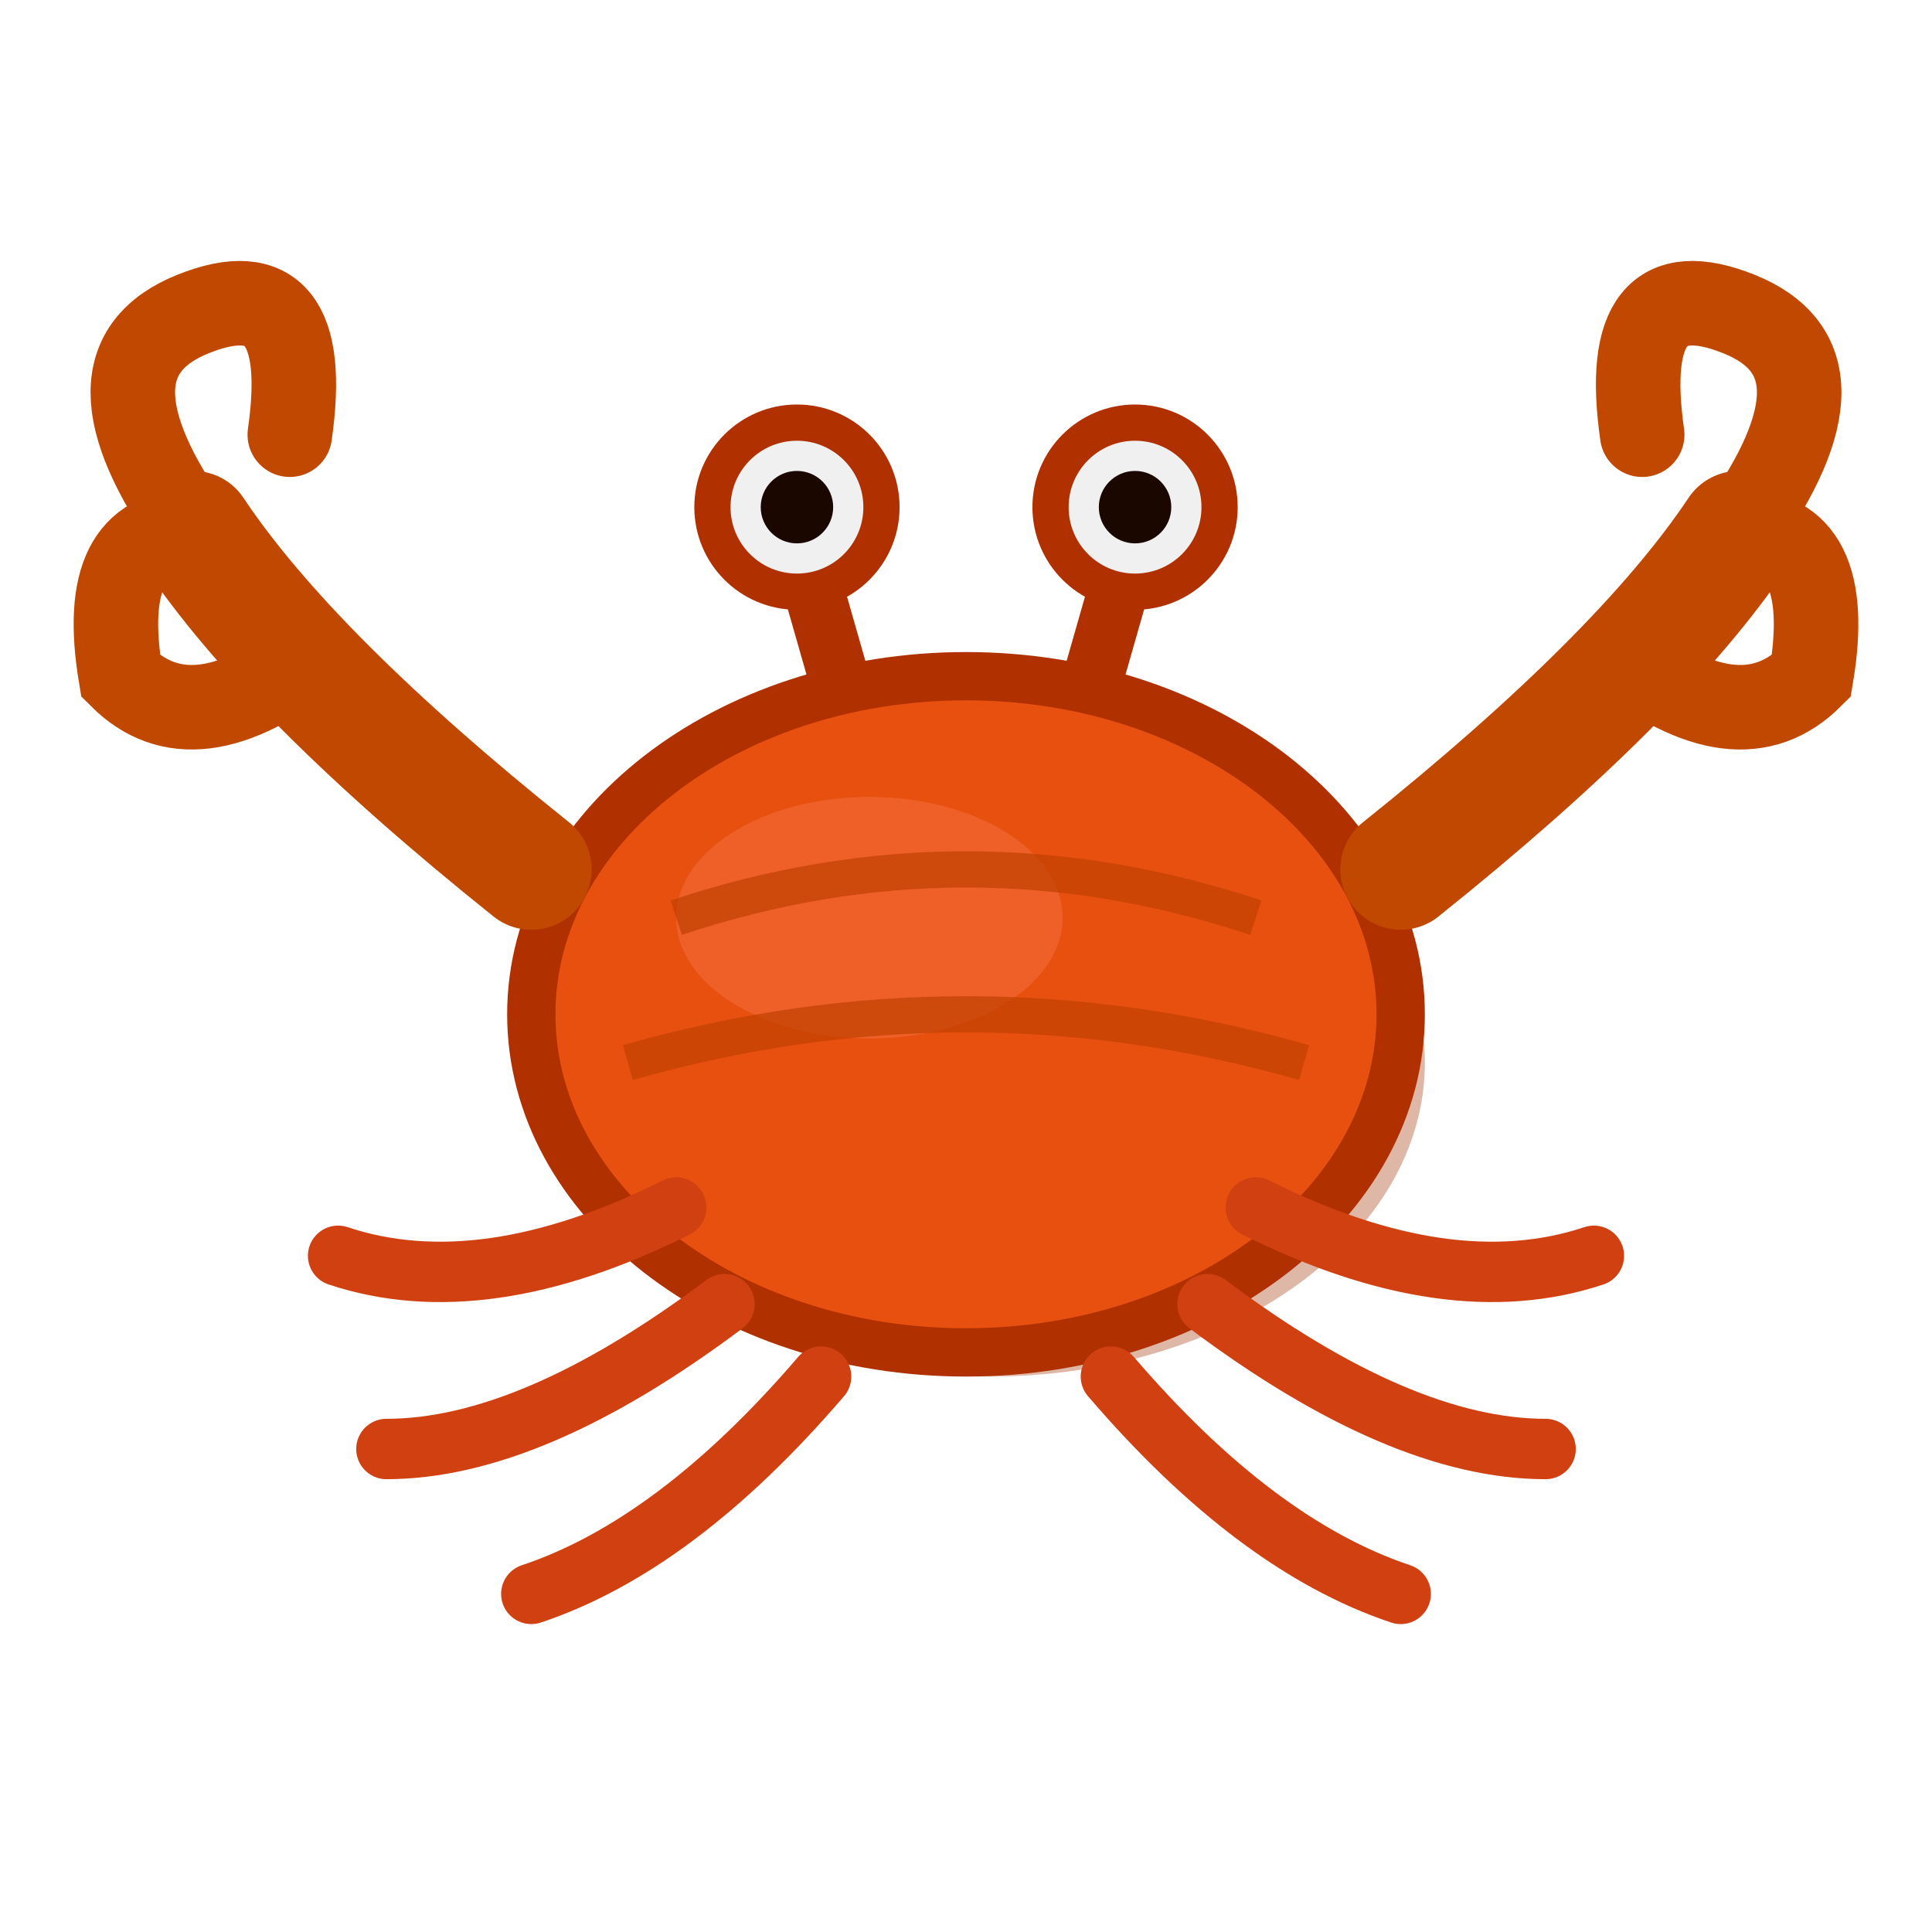
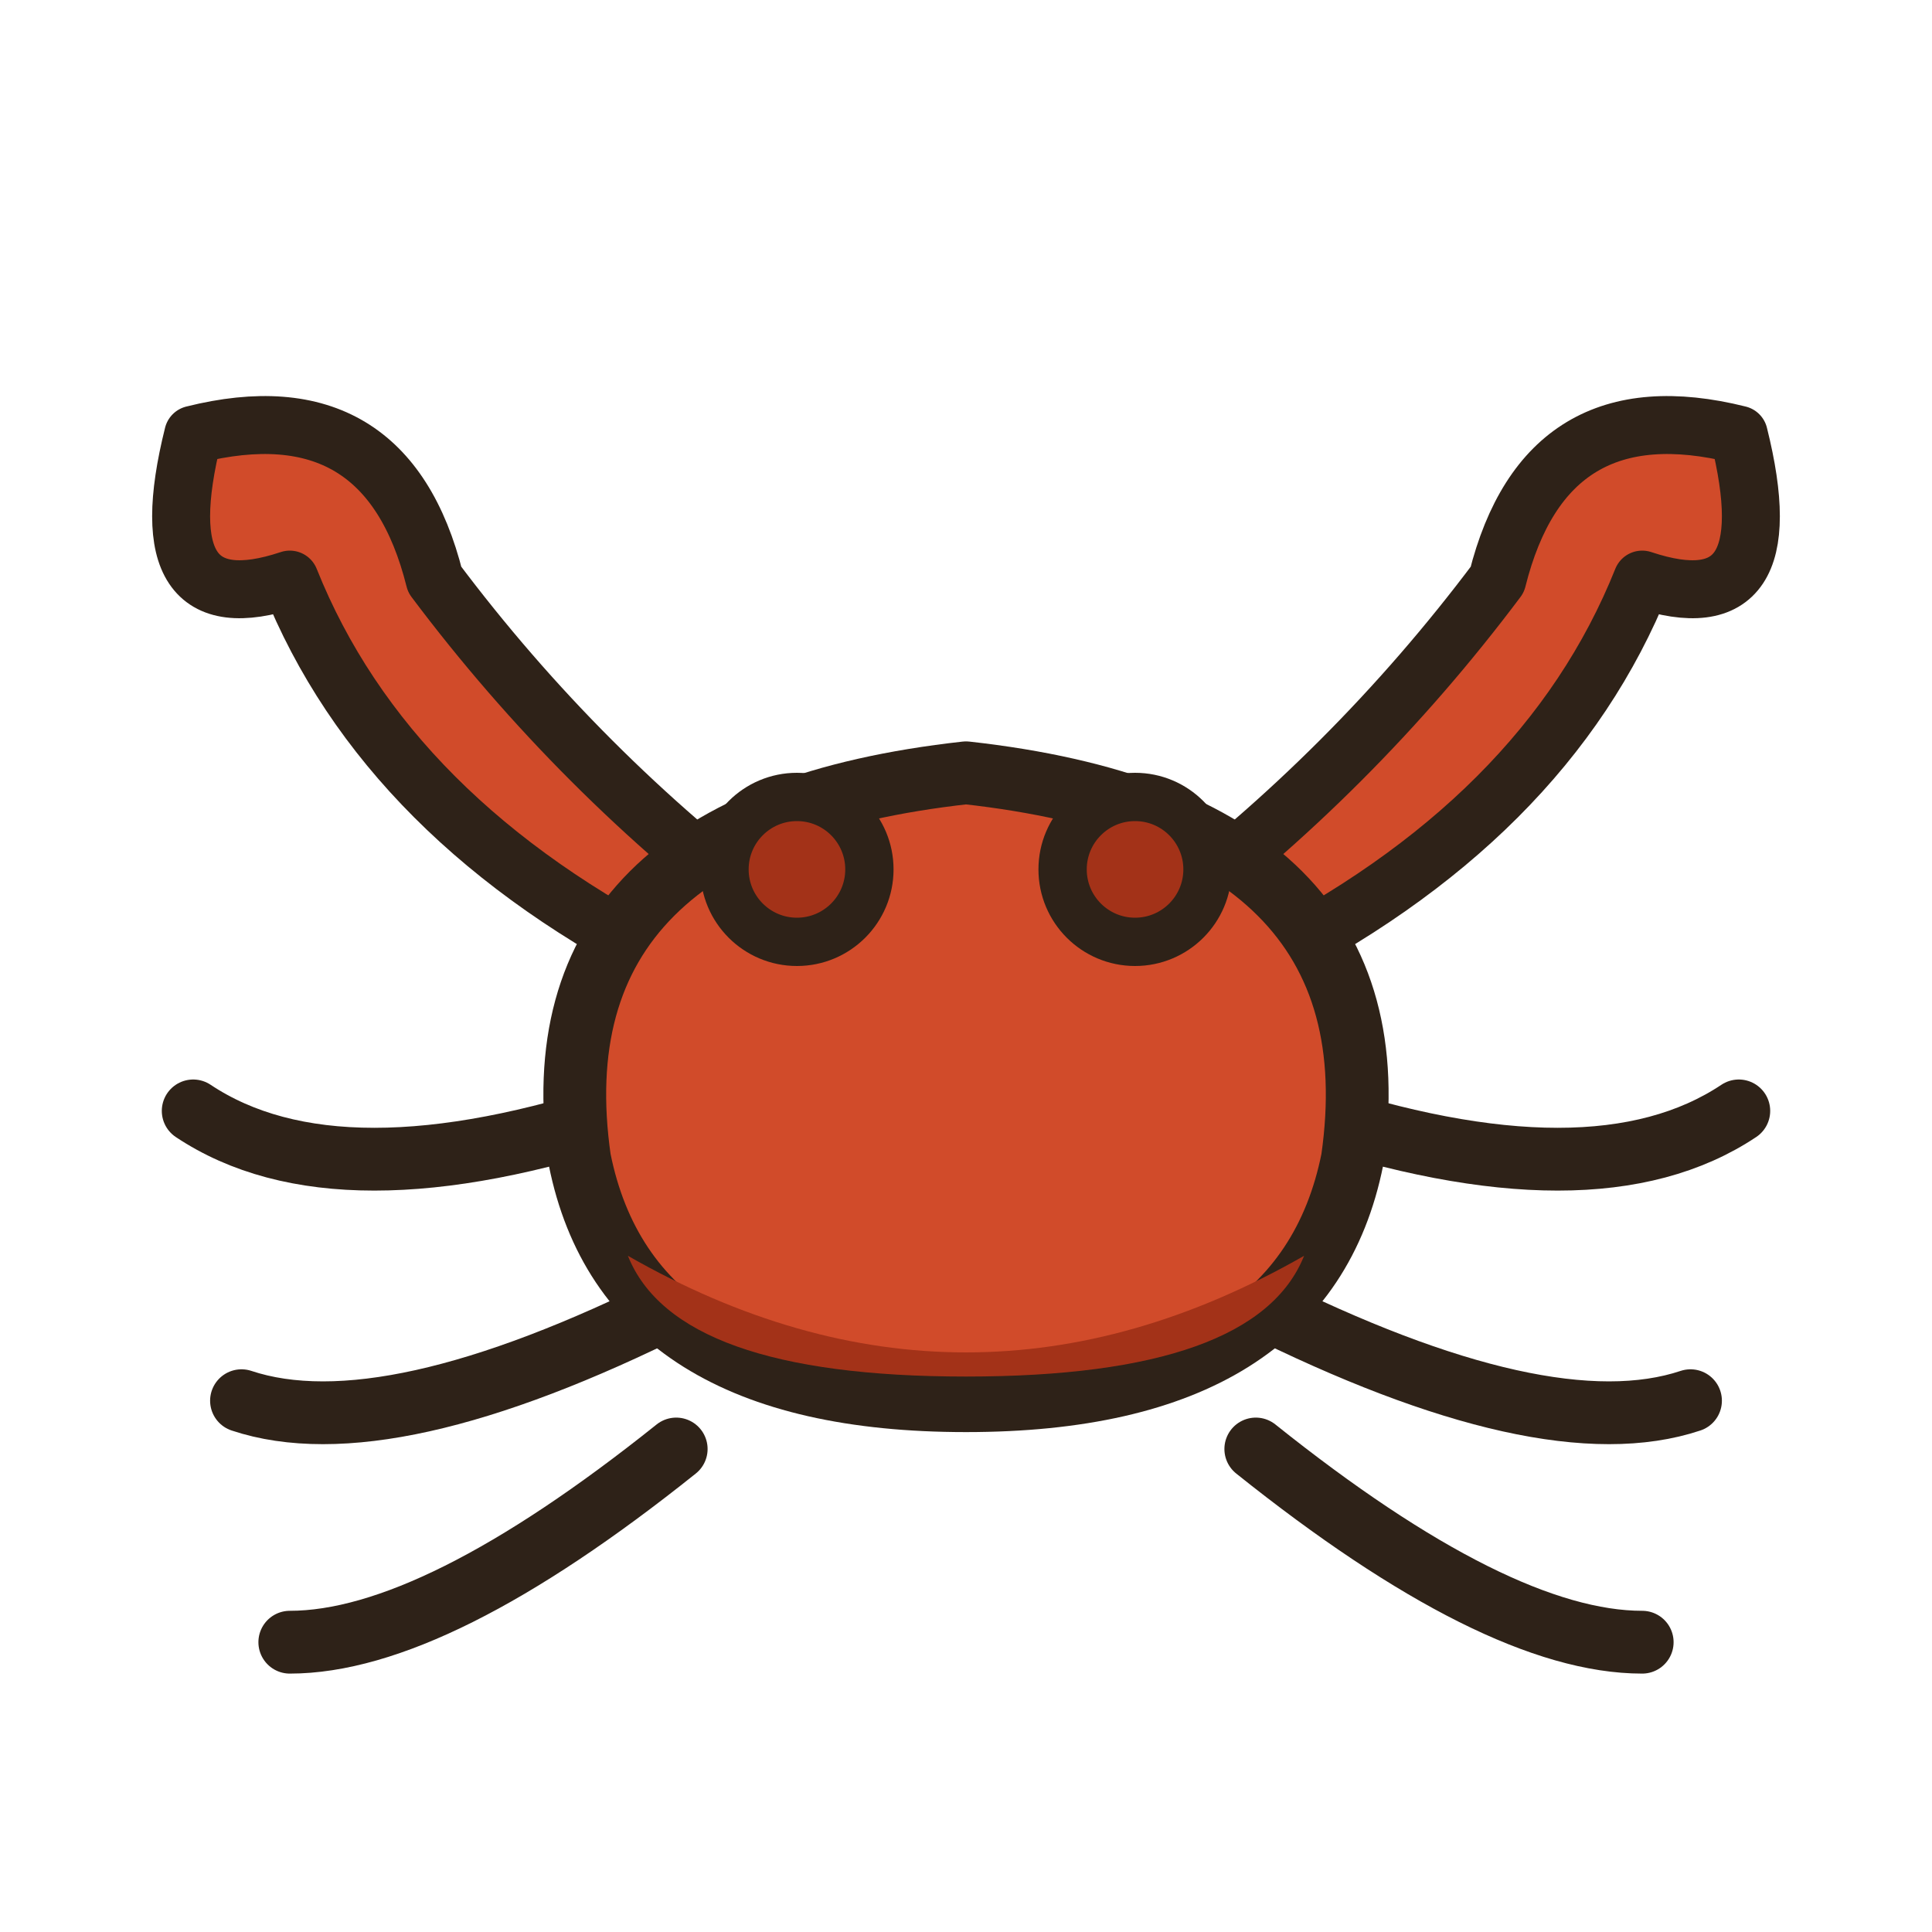
<svg xmlns="http://www.w3.org/2000/svg" viewBox="0 0 80 80">
-   <ellipse cx="41" cy="44" rx="18" ry="13" fill="#a03000" opacity="0.35" />
-   <ellipse cx="40" cy="42" rx="18" ry="14" fill="#e85010" />
-   <ellipse cx="36" cy="38" rx="8" ry="5" fill="#f47040" opacity="0.5" />
-   <path d="M28,38 Q40,34 52,38" stroke="#c04000" stroke-width="1.5" fill="none" opacity="0.7" />
-   <path d="M26,44 Q40,40 54,44" stroke="#c04000" stroke-width="1.5" fill="none" opacity="0.7" />
-   <ellipse cx="40" cy="42" rx="18" ry="14" fill="none" stroke="#b03000" stroke-width="2" />
-   <path d="M22,36 Q12,28 8,22" stroke="#c04800" stroke-width="5" fill="none" stroke-linecap="round" />
-   <path d="M8,22 Q3,15 8,13 Q13,11 12,18" stroke="#c04800" stroke-width="3.5" fill="none" stroke-linecap="round" />
-   <path d="M8,22 Q4,22 5,28 Q8,31 13,27" stroke="#c04800" stroke-width="3.5" fill="none" stroke-linecap="round" />
-   <path d="M58,36 Q68,28 72,22" stroke="#c04800" stroke-width="5" fill="none" stroke-linecap="round" />
-   <path d="M72,22 Q77,15 72,13 Q67,11 68,18" stroke="#c04800" stroke-width="3.5" fill="none" stroke-linecap="round" />
-   <path d="M72,22 Q76,22 75,28 Q72,31 67,27" stroke="#c04800" stroke-width="3.5" fill="none" stroke-linecap="round" />
-   <path d="M28,50 Q20,54 14,52" stroke="#d04010" stroke-width="2.5" fill="none" stroke-linecap="round" />
-   <path d="M30,54 Q22,60 16,60" stroke="#d04010" stroke-width="2.5" fill="none" stroke-linecap="round" />
-   <path d="M34,57 Q28,64 22,66" stroke="#d04010" stroke-width="2.5" fill="none" stroke-linecap="round" />
-   <path d="M52,50 Q60,54 66,52" stroke="#d04010" stroke-width="2.5" fill="none" stroke-linecap="round" />
-   <path d="M50,54 Q58,60 64,60" stroke="#d04010" stroke-width="2.5" fill="none" stroke-linecap="round" />
-   <path d="M46,57 Q52,64 58,66" stroke="#d04010" stroke-width="2.5" fill="none" stroke-linecap="round" />
-   <line x1="35" y1="29" x2="33" y2="22" stroke="#b03000" stroke-width="2.5" />
-   <circle cx="33" cy="21" r="3.5" fill="#f0f0f0" stroke="#b03000" stroke-width="1.5" />
-   <circle cx="33" cy="21" r="1.5" fill="#1a0800" />
-   <line x1="45" y1="29" x2="47" y2="22" stroke="#b03000" stroke-width="2.5" />
-   <circle cx="47" cy="21" r="3.5" fill="#f0f0f0" stroke="#b03000" stroke-width="1.5" />
-   <circle cx="47" cy="21" r="1.5" fill="#1a0800" />
+   <g fill="none" stroke="#2E2218" stroke-width="2.6" stroke-linecap="round">
+     <path d="M26,46 Q14,50 8,46" />
+     <path d="M28,54 Q16,60 10,58" />
+     <path d="M28,60 Q18,68 12,68" />
+     <path d="M54,46 Q66,50 72,46" />
+     <path d="M52,54 Q64,60 70,58" />
+     <path d="M52,60 Q62,68 68,68" />
+   </g>
+   <g fill="#D14B2A" stroke="#2E2218" stroke-width="2.4" stroke-linejoin="round">
+     <path d="M28,40 Q16,34 12,24 Q6,26 8,18 Q16,16 18,24 Q24,32 32,38 Z" />
+     <path d="M52,40 Q64,34 68,24 Q74,26 72,18 Q64,16 62,24 Q56,32 48,38 Z" />
+   </g>
+   <path d="M24,48 Q22,34 40,32 Q58,34 56,48 Q54,58 40,58 Q26,58 24,48 Z" fill="#D14B2A" stroke="#2E2218" stroke-width="2.6" stroke-linejoin="round" />
+   <path d="M26,52 Q40,60 54,52 Q52,57 40,57 Q28,57 26,52 Z" fill="#A33218" />
+   <g fill="#A33218" stroke="#2E2218" stroke-width="2">
+     <circle cx="33" cy="36" r="3" />
+     <circle cx="47" cy="36" r="3" />
+   </g>
</svg>
